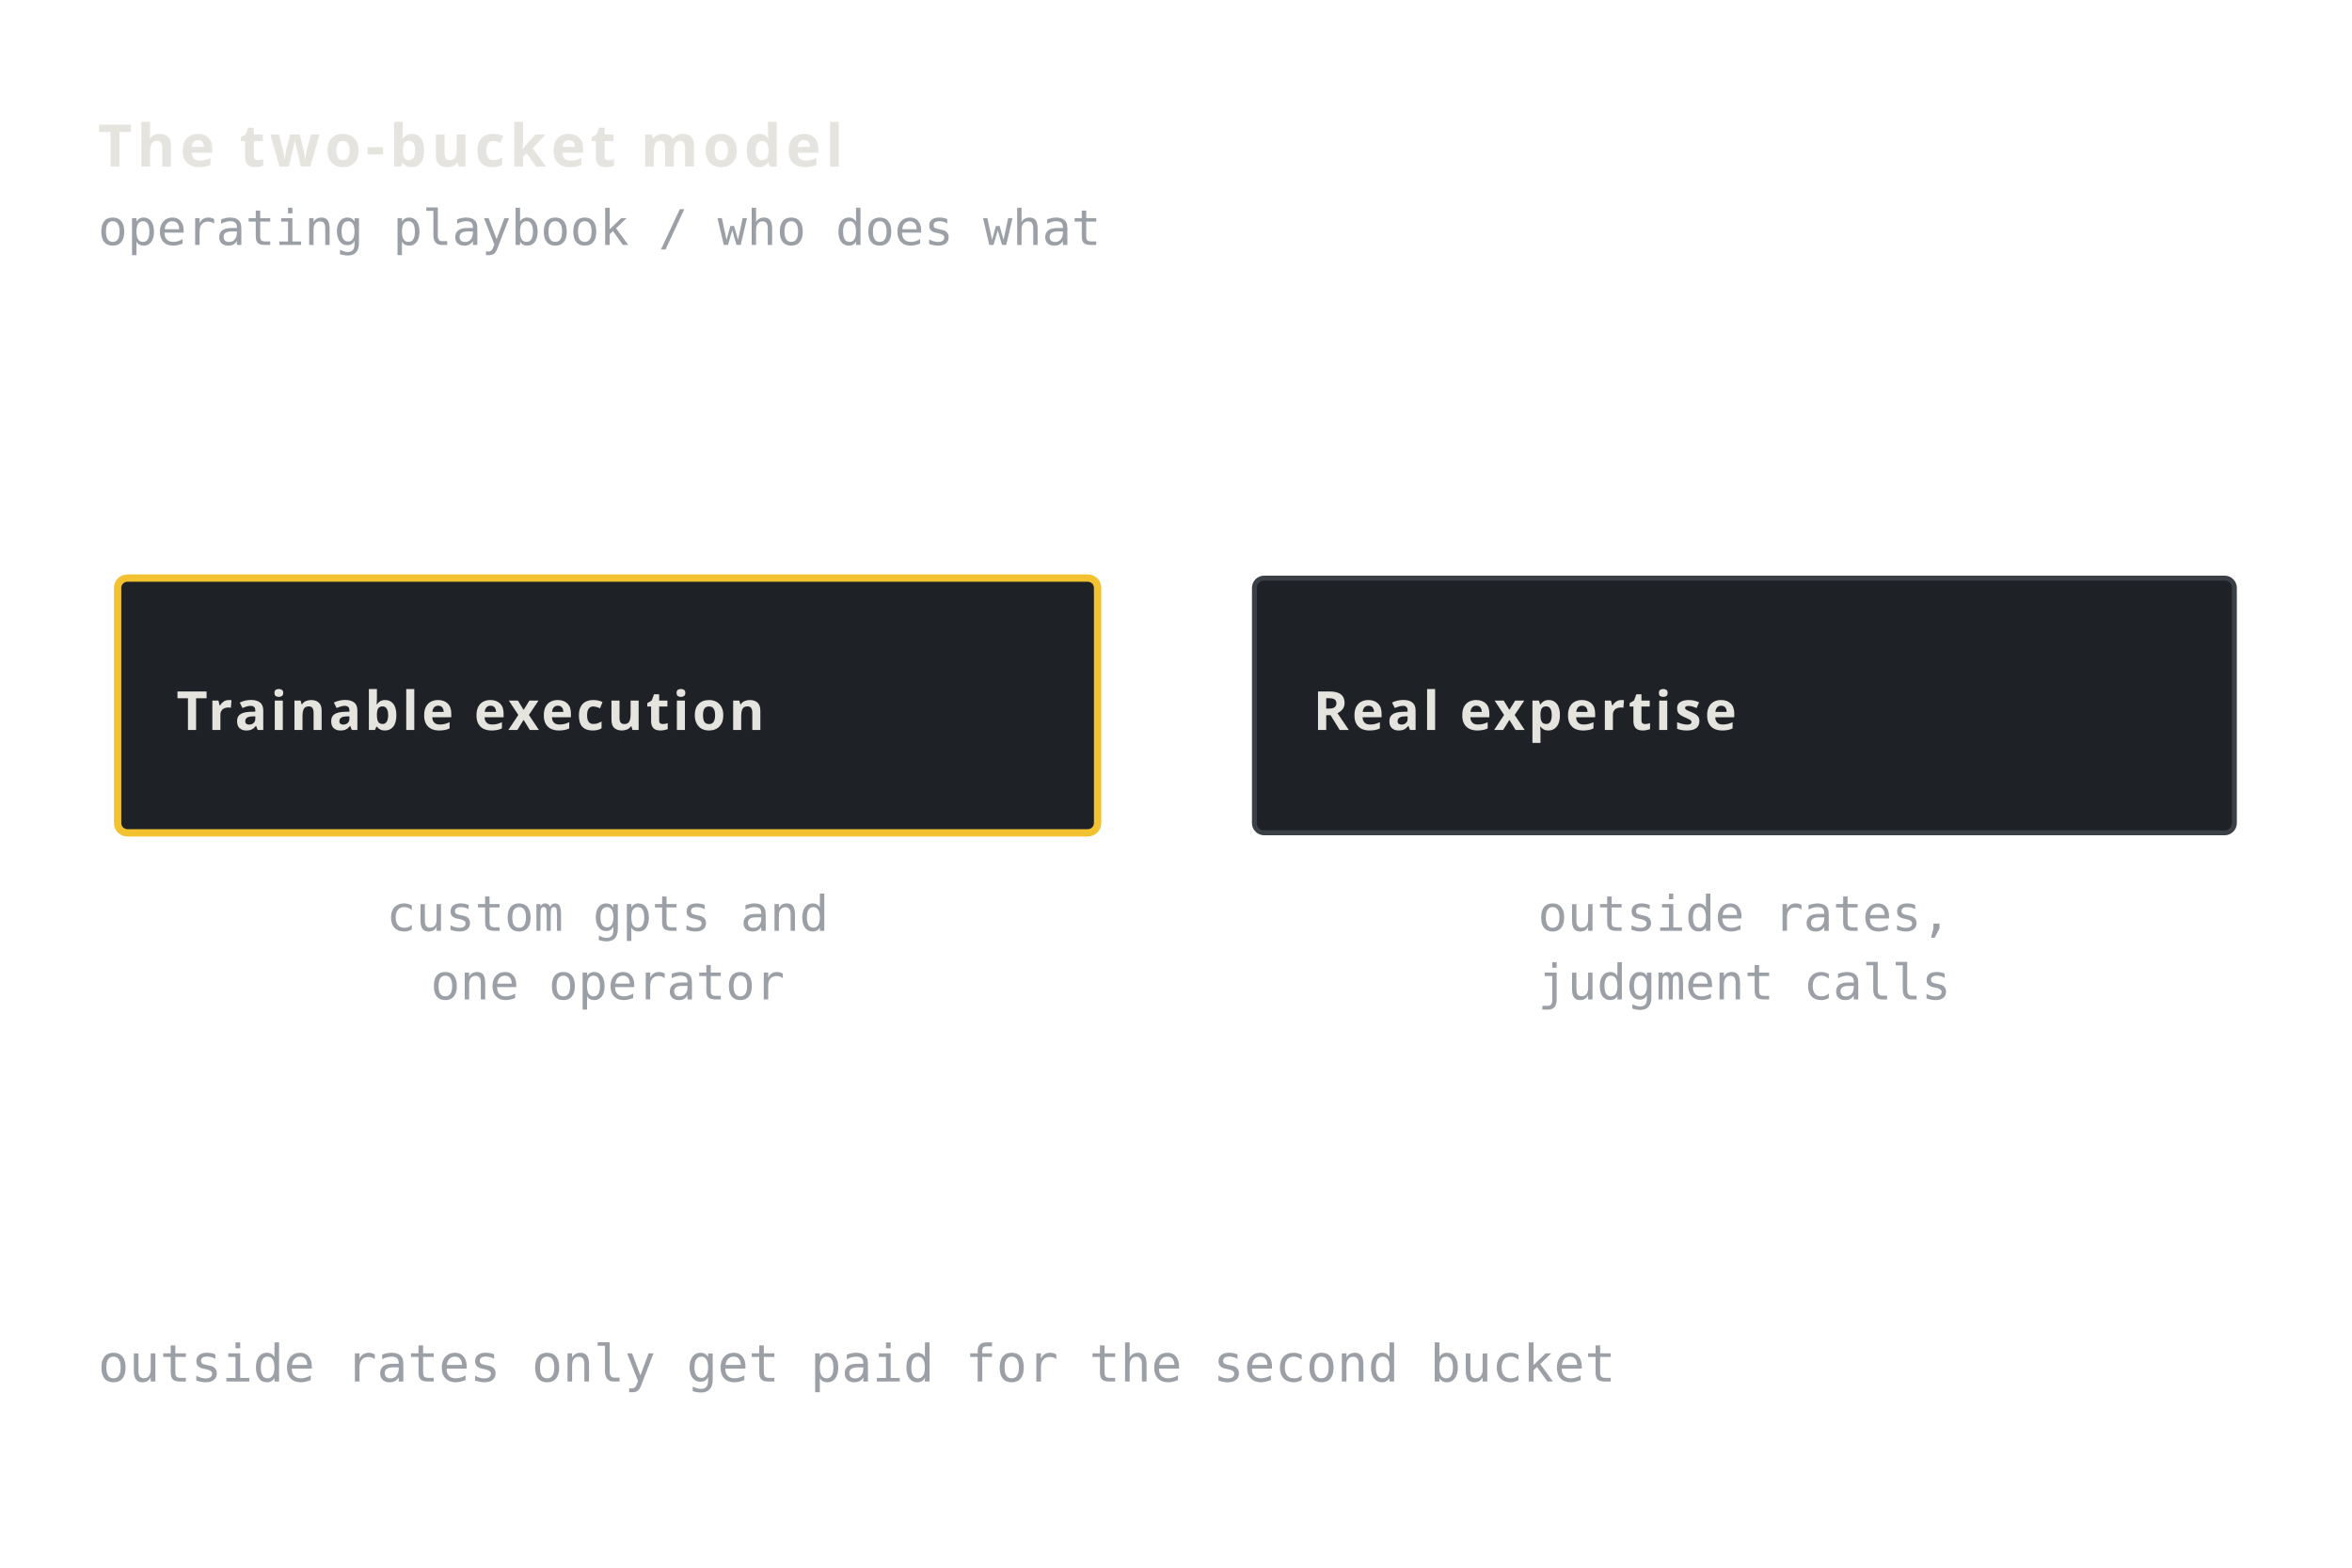
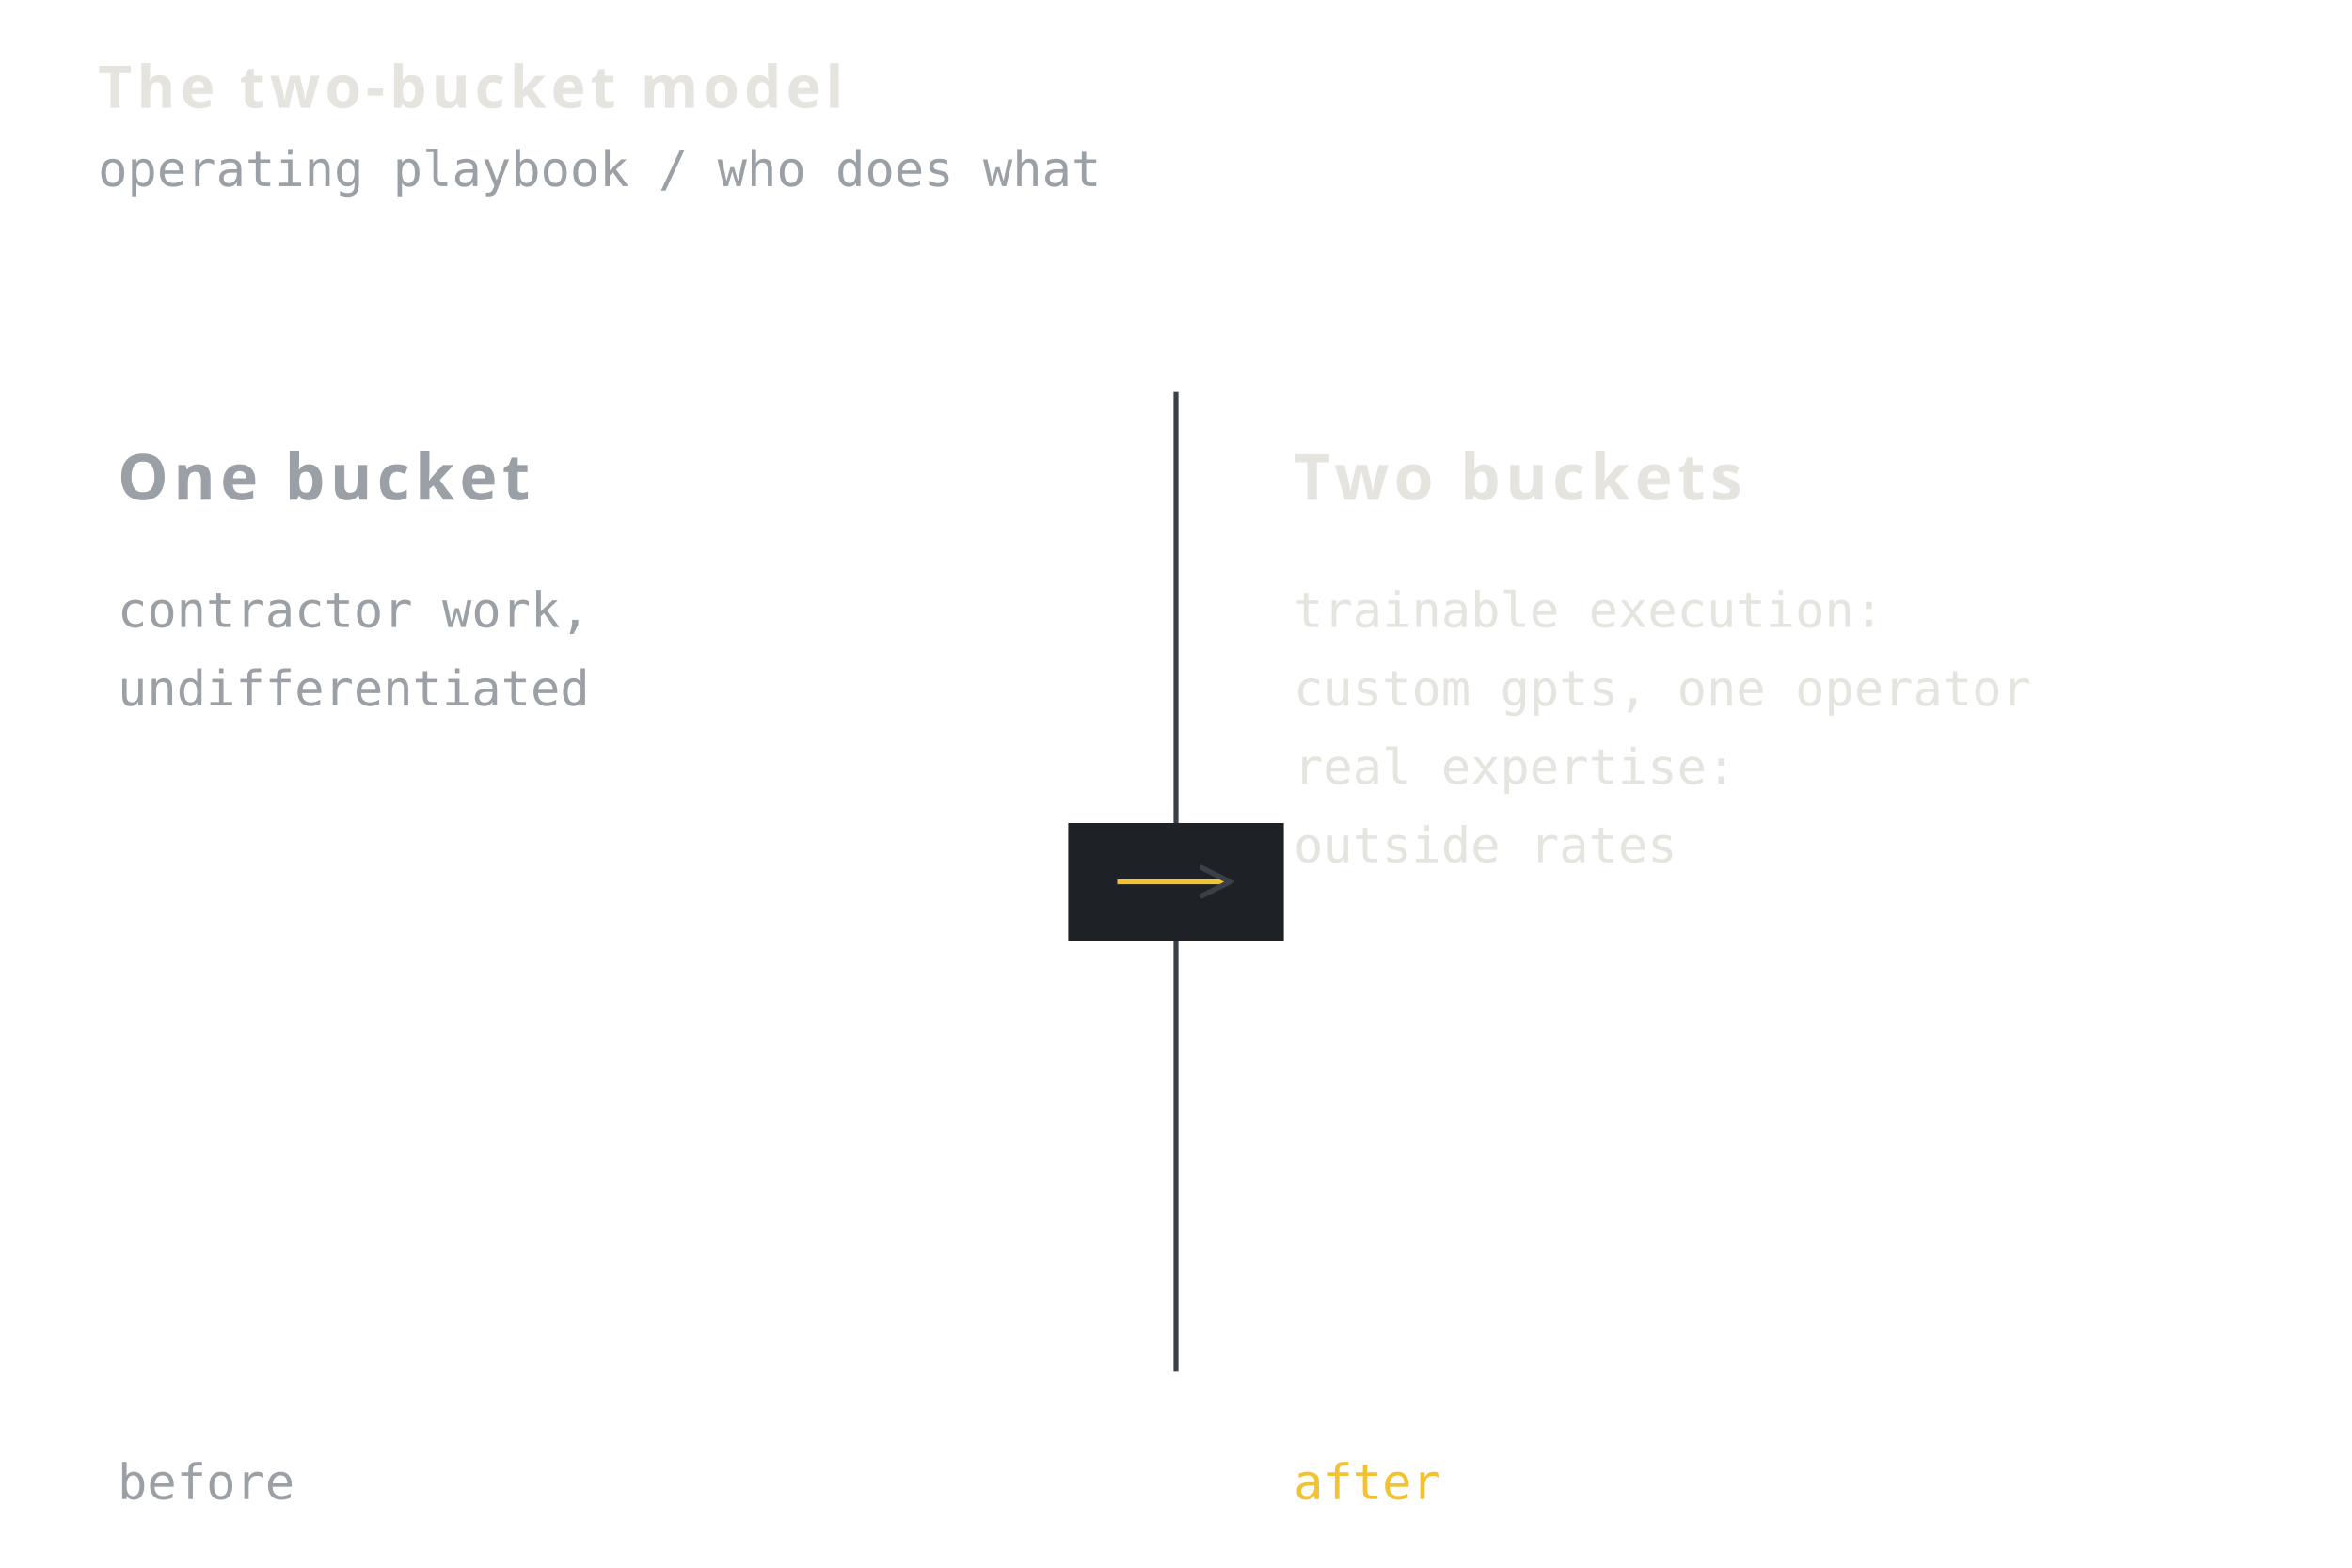
- <svg xmlns="http://www.w3.org/2000/svg" viewBox="0 0 480 320" role="img" aria-label="The two-bucket contractor model: trainable execution runs through custom GPTs and one operator, real expertise is bought at outside rates.">
+ <svg xmlns="http://www.w3.org/2000/svg" viewBox="0 0 480 320" role="img" aria-label="The two-bucket contractor model as a before and after: undifferentiated contractor work becomes trainable execution through custom GPTs and one operator, with real expertise bought at outside rates.">
  <defs>
    <marker id="ar-two-bucket" viewBox="0 0 8 8" refX="7" refY="4" markerWidth="7" markerHeight="7" orient="auto-start-reverse">
      <path d="M0,0.5 L7,4 L0,7.5" fill="none" stroke="#3A4046" stroke-width="1.2" />
    </marker>
  </defs>
-   <text x="20" y="34" style="font:600 12px 'Barlow Condensed',sans-serif;letter-spacing:.08em;text-transform:uppercase" fill="#E6E4DF">The two-bucket model</text>
-   <text x="20" y="50" style="font:400 10px 'IBM Plex Mono',monospace" fill="#9AA0A6">operating playbook / who does what</text>
-   <rect x="24" y="118" width="200" height="52" rx="2" fill="#1E2226" stroke="#F2C230" stroke-width="1.5" />
-   <text x="36" y="149" style="font:600 11px 'Barlow Condensed',sans-serif;letter-spacing:.06em;text-transform:uppercase" fill="#E6E4DF">Trainable execution</text>
-   <text x="124.0" y="190" text-anchor="middle" style="font:400 10px 'IBM Plex Mono',monospace" fill="#9AA0A6">custom gpts and</text>
-   <text x="124.0" y="204" text-anchor="middle" style="font:400 10px 'IBM Plex Mono',monospace" fill="#9AA0A6">one operator</text>
-   <rect x="256" y="118" width="200" height="52" rx="2" fill="#1E2226" stroke="#3A4046" stroke-width="1" />
-   <text x="268" y="149" style="font:600 11px 'Barlow Condensed',sans-serif;letter-spacing:.06em;text-transform:uppercase" fill="#E6E4DF">Real expertise</text>
-   <text x="356.0" y="190" text-anchor="middle" style="font:400 10px 'IBM Plex Mono',monospace" fill="#9AA0A6">outside rates,</text>
-   <text x="356.0" y="204" text-anchor="middle" style="font:400 10px 'IBM Plex Mono',monospace" fill="#9AA0A6">judgment calls</text>
-   <text x="20" y="282" style="font:400 10.5px 'IBM Plex Mono',monospace" fill="#9AA0A6">outside rates only get paid for the second bucket</text>
+   <text x="20" y="22" style="font:600 12px 'Barlow Condensed',sans-serif;letter-spacing:.08em;text-transform:uppercase" fill="#E6E4DF">The two-bucket model</text>
+   <text x="20" y="38" style="font:400 10px 'IBM Plex Mono',monospace" fill="#9AA0A6">operating playbook / who does what</text>
+   <line x1="240" y1="80" x2="240" y2="280" stroke="#3A4046" stroke-width="1" />
+   <path d="M226,180 L253,180" fill="none" stroke="#3A4046" stroke-width="1" marker-end="url(#ar-two-bucket)" />
+   <rect x="218" y="168" width="44" height="24" fill="#1E2226" />
+   <path d="M228,180 L251,180" fill="none" stroke="#F2C230" stroke-width="1" marker-end="url(#ar-two-bucket)" />
+   <text x="24" y="102" style="font:600 13px 'Barlow Condensed',sans-serif;letter-spacing:.08em;text-transform:uppercase" fill="#9AA0A6">One bucket</text>
+   <text x="24" y="128" style="font:400 10px 'IBM Plex Mono',monospace" fill="#9AA0A6">contractor work,</text>
+   <text x="24" y="144" style="font:400 10px 'IBM Plex Mono',monospace" fill="#9AA0A6">undifferentiated</text>
+   <text x="264" y="102" style="font:600 13px 'Barlow Condensed',sans-serif;letter-spacing:.08em;text-transform:uppercase" fill="#E6E4DF">Two buckets</text>
+   <text x="264" y="128" style="font:400 10px 'IBM Plex Mono',monospace" fill="#E6E4DF">trainable execution:</text>
+   <text x="264" y="144" style="font:400 10px 'IBM Plex Mono',monospace" fill="#E6E4DF">custom gpts, one operator</text>
+   <text x="264" y="160" style="font:400 10px 'IBM Plex Mono',monospace" fill="#E6E4DF">real expertise:</text>
+   <text x="264" y="176" style="font:400 10px 'IBM Plex Mono',monospace" fill="#E6E4DF">outside rates</text>
+   <text x="24" y="306" style="font:400 10px 'IBM Plex Mono',monospace" fill="#9AA0A6">before</text>
+   <text x="264" y="306" style="font:400 10px 'IBM Plex Mono',monospace" fill="#F2C230">after</text>
</svg>
